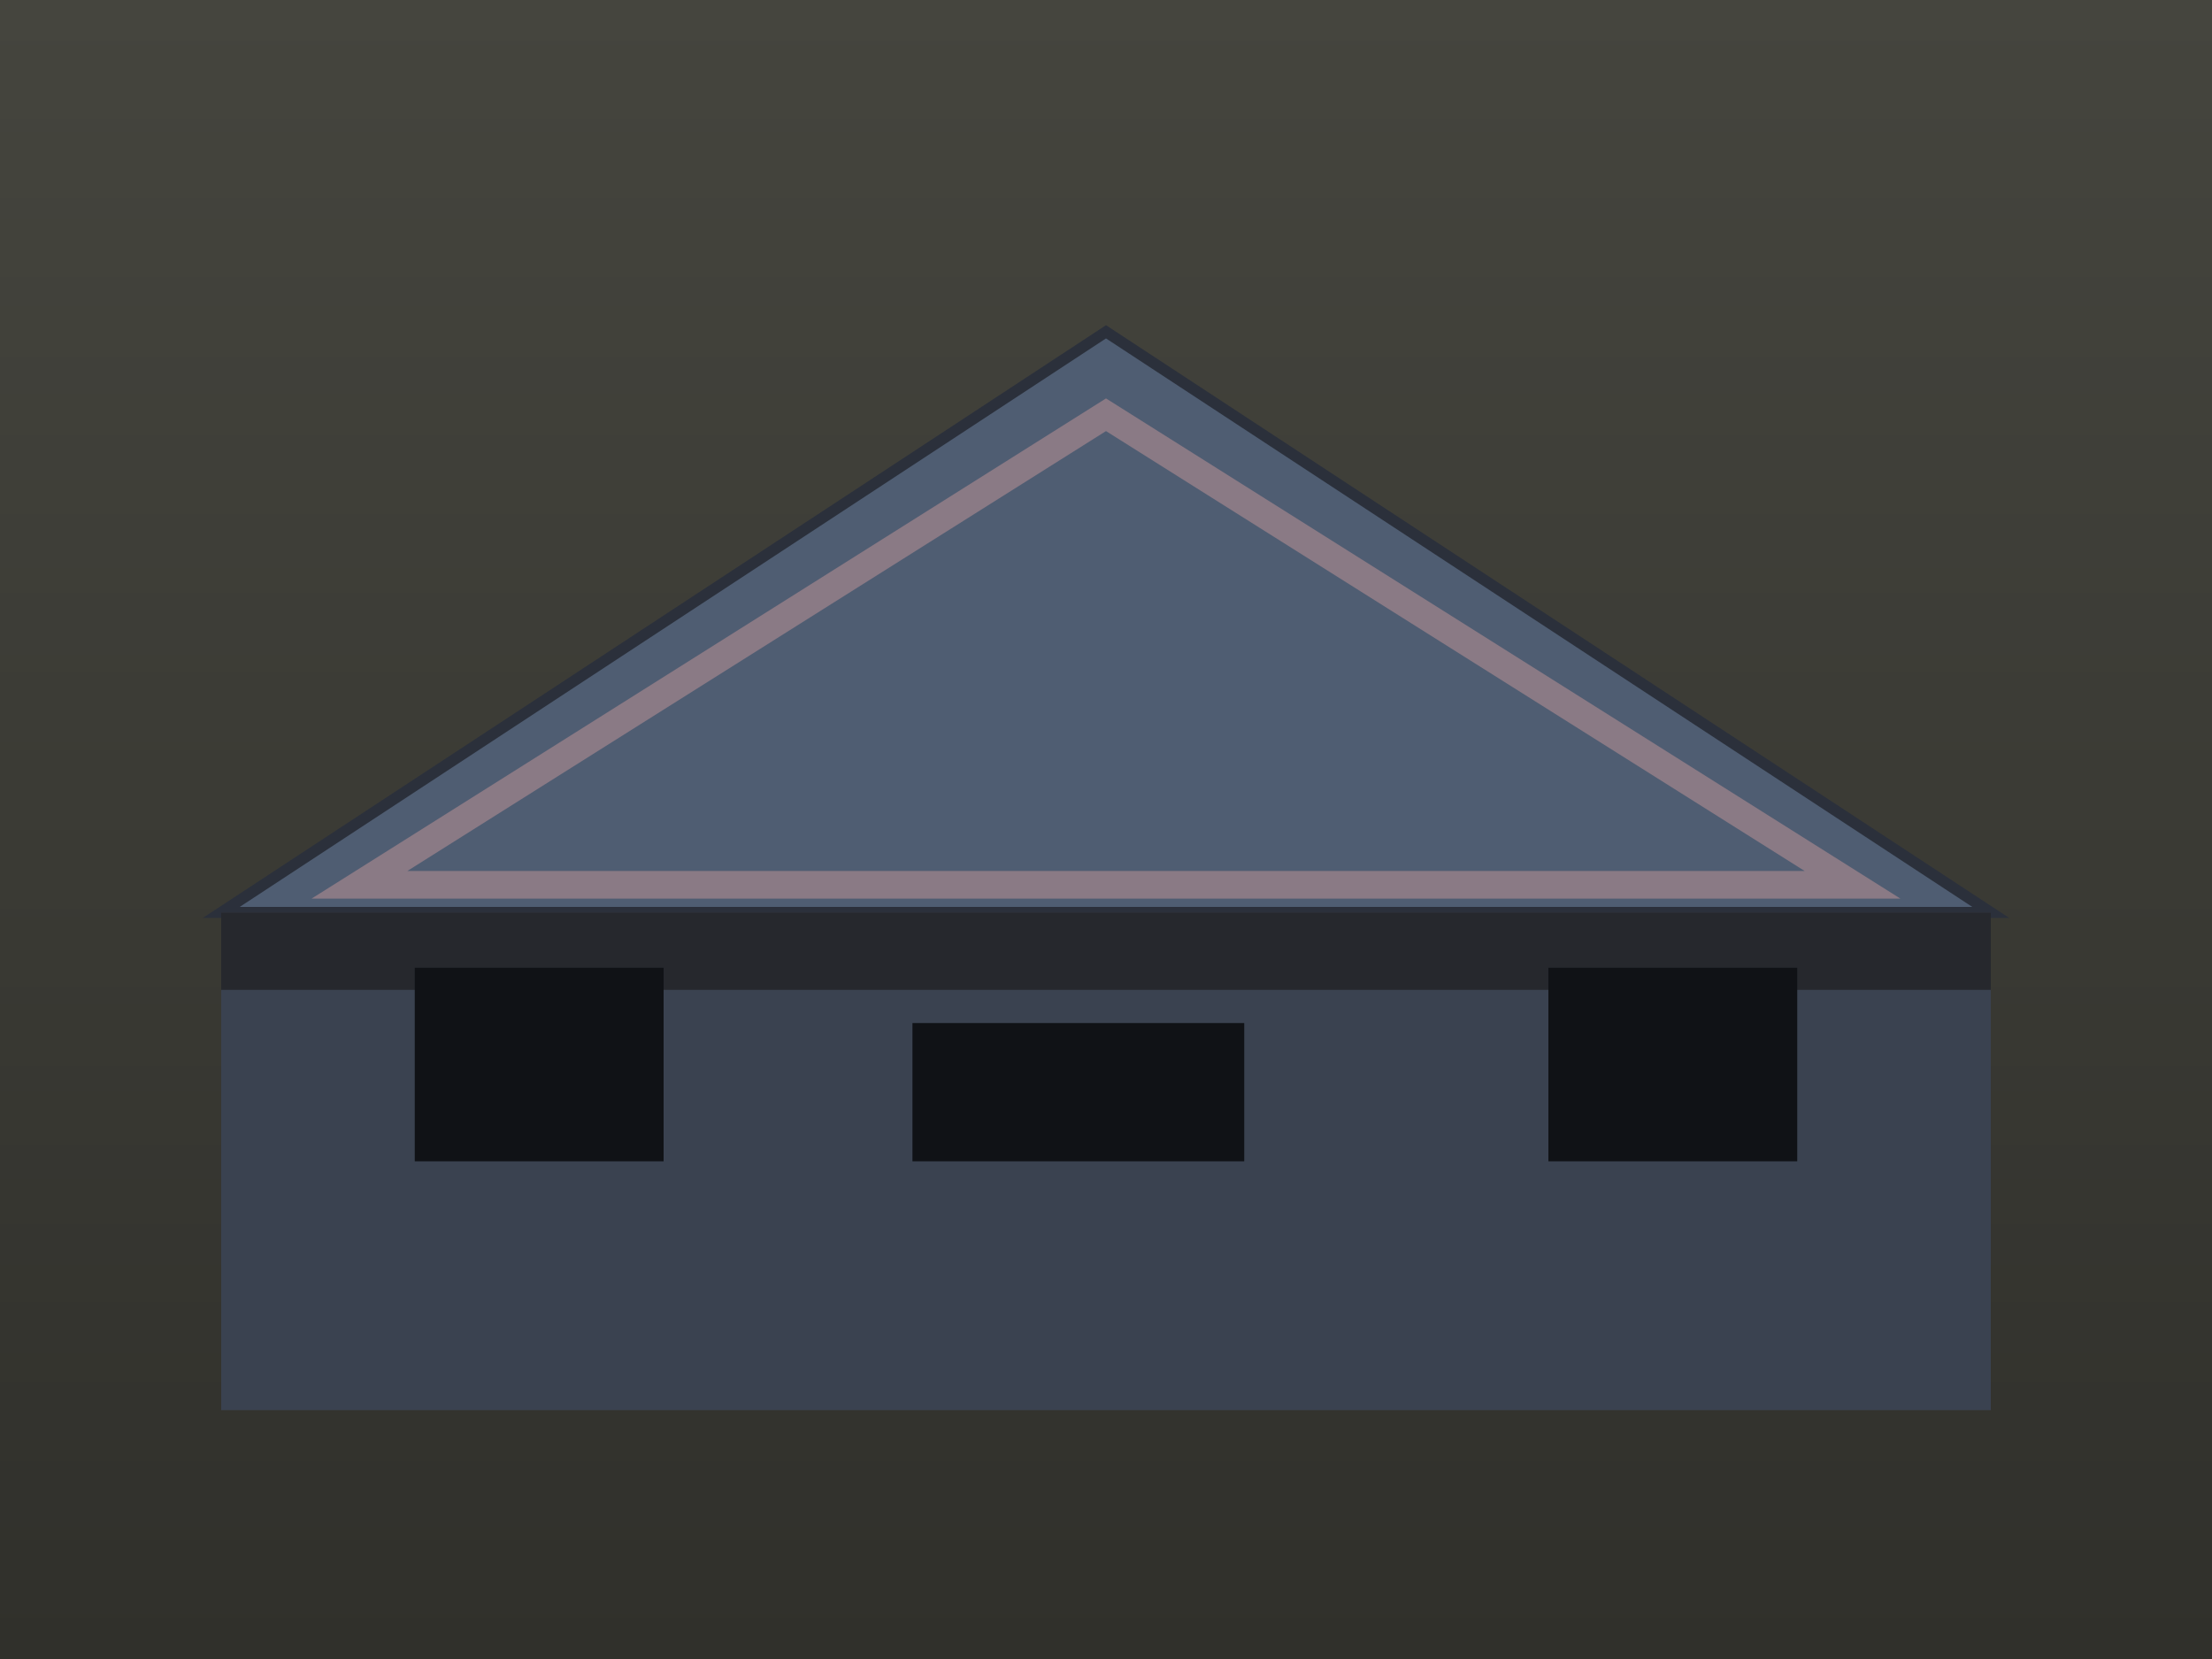
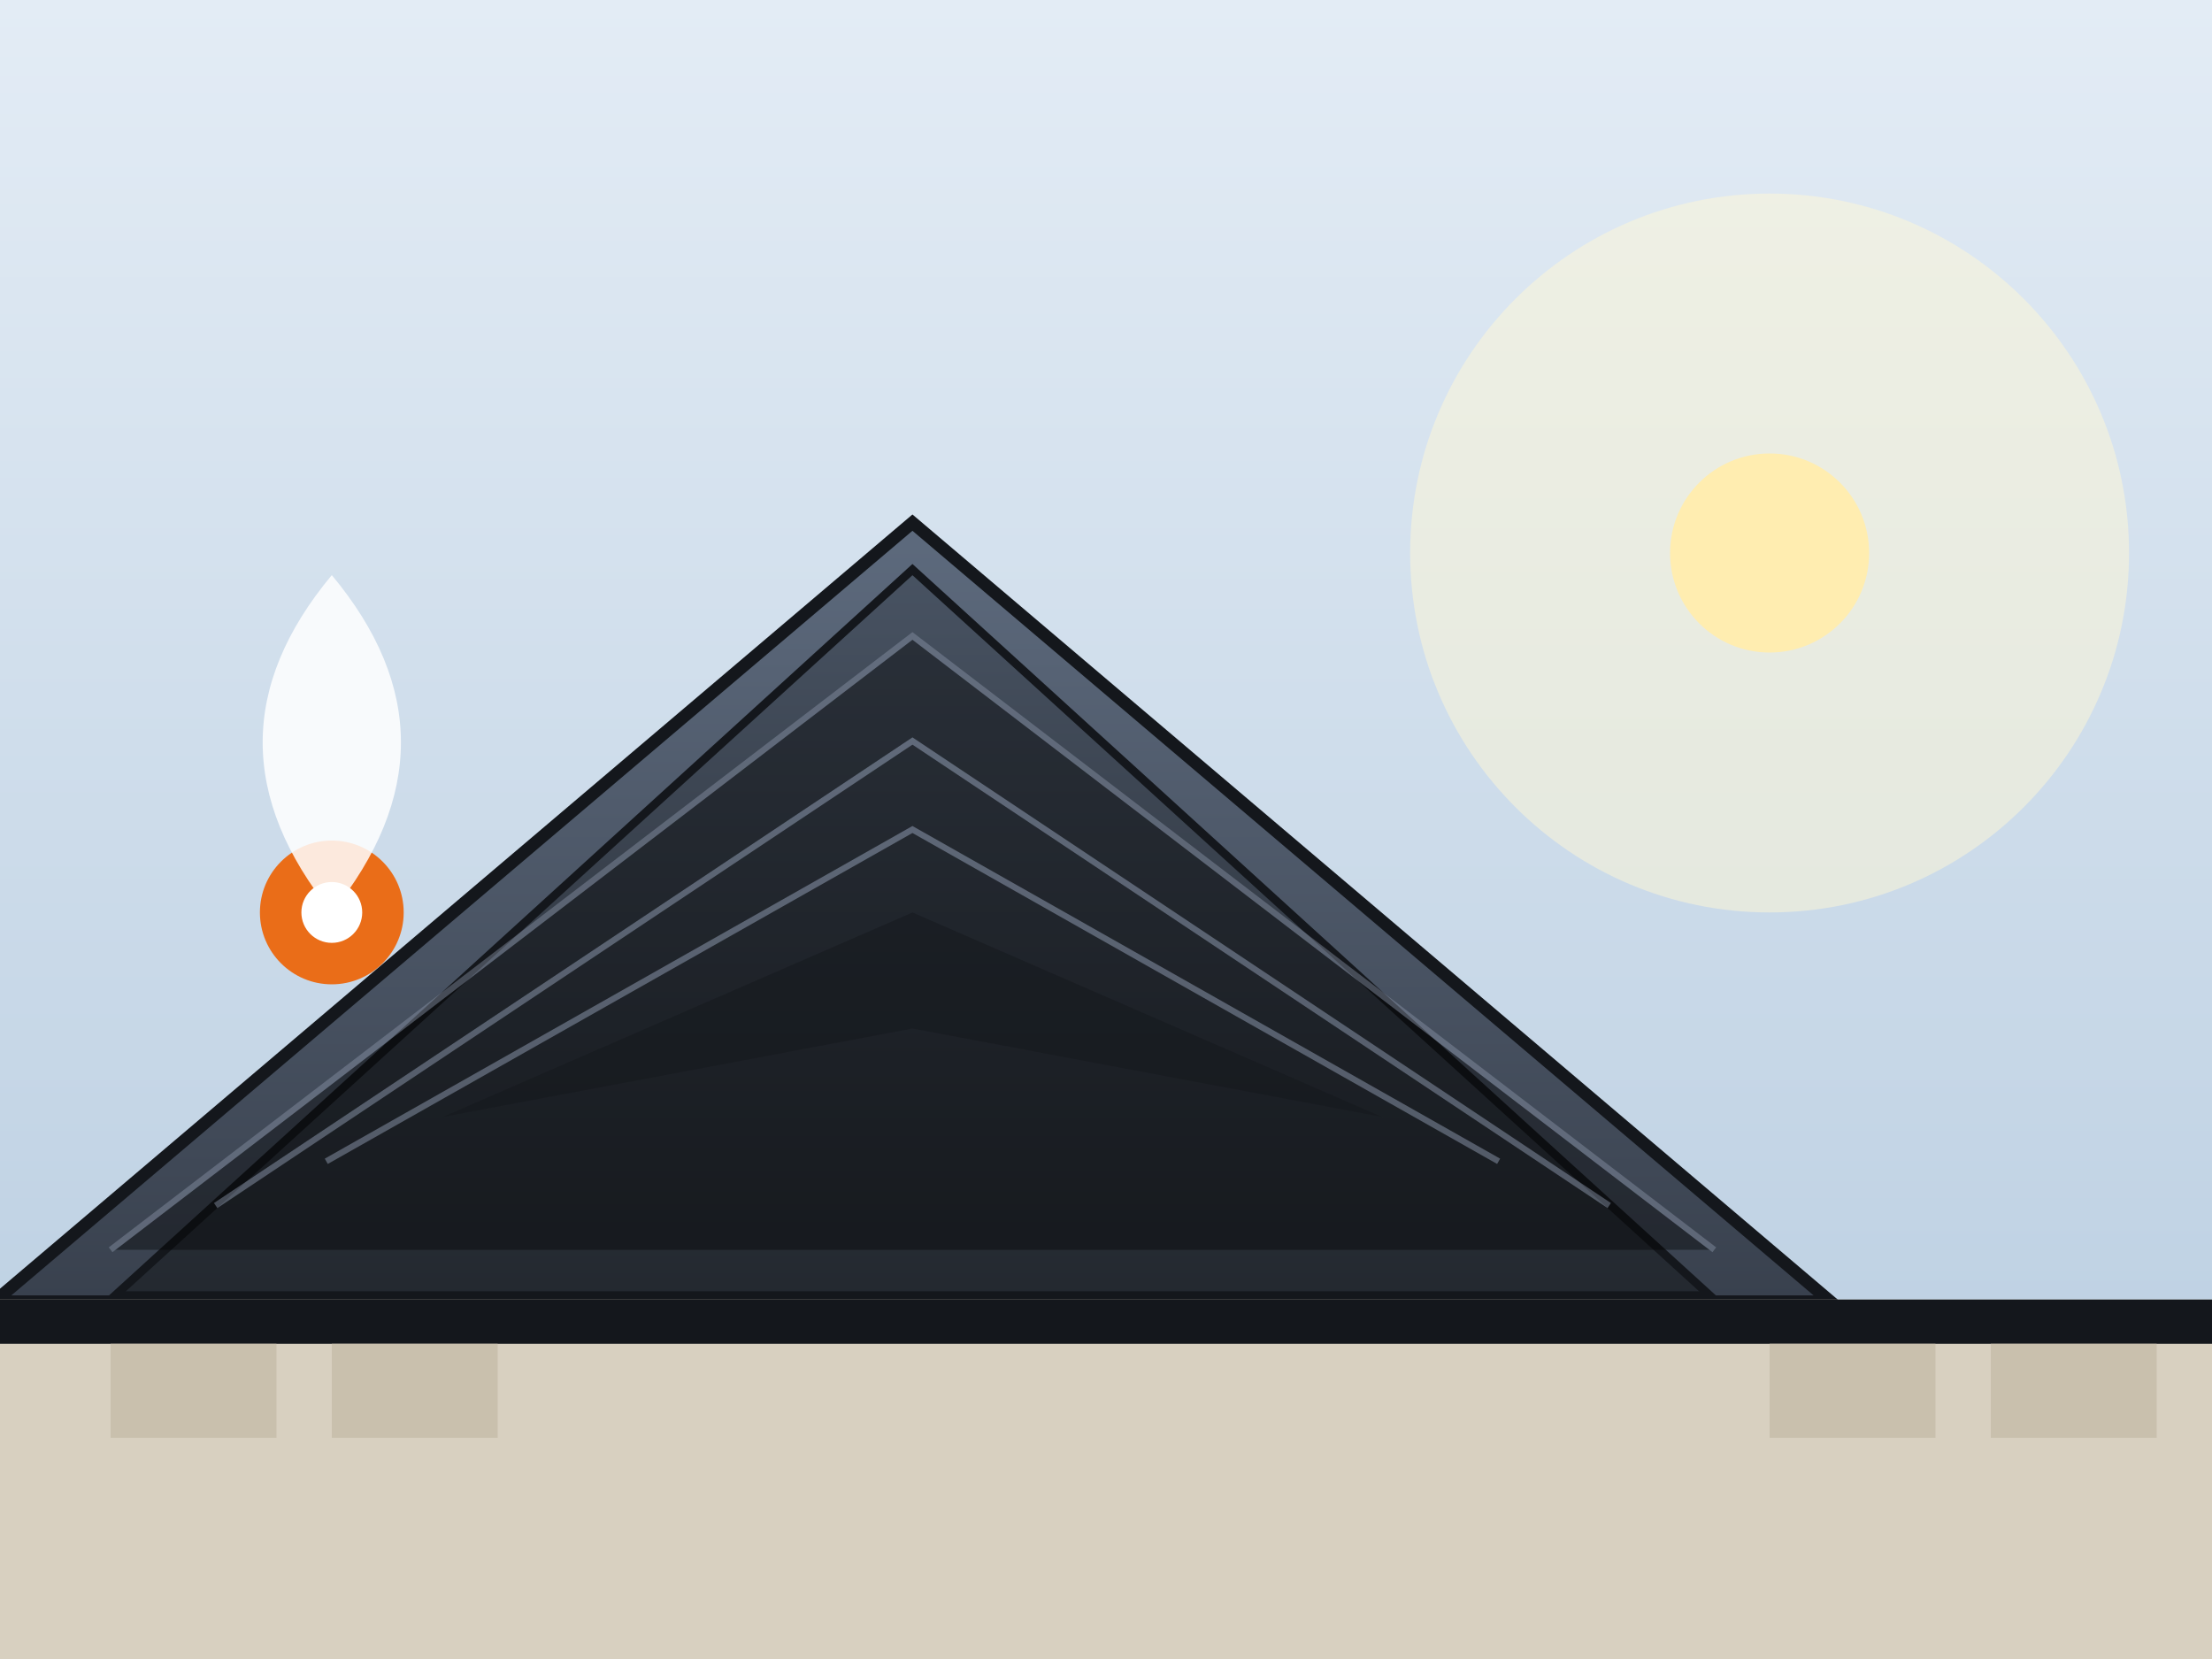
<svg xmlns="http://www.w3.org/2000/svg" width="800" height="600" viewBox="0 0 800 600" preserveAspectRatio="xMidYMid slice">
  <defs>
-     <linearGradient id="b" x1="0" y1="0" x2="0" y2="1">
-       <stop offset="0" stop-color="#45453e" />
-       <stop offset="1" stop-color="#30302b" />
+     <linearGradient id="sv-sky" x1="0" y1="0" x2="0" y2="1">
+       <stop offset="0" stop-color="#e3ecf5" />
+       <stop offset="1" stop-color="#b6cbdf" />
+     </linearGradient>
+     <linearGradient id="sv-roof" x1="0" y1="0" x2="0" y2="1">
+       <stop offset="0" stop-color="#4a5565" />
+       <stop offset="1" stop-color="#23282f" />
+     </linearGradient>
+     <linearGradient id="sv-ridge" x1="0" y1="0" x2="0" y2="1">
+       <stop offset="0" stop-color="#5d6a7d" />
+       <stop offset="1" stop-color="#39414e" />
    </linearGradient>
  </defs>
-   <rect width="800" height="600" fill="url(#b)" />
-   <path d="M80 330 L400 120 L720 330 Z" fill="#4f5d72" stroke="#2b303b" stroke-width="4" />
-   <rect x="80" y="330" width="640" height="180" fill="#3a4250" />
-   <path d="M80 330 L720 330 L720 358 L80 358 Z" fill="#26282d" />
-   <g fill="#101216">
-     <rect x="150" y="350" width="90" height="70" />
-     <rect x="330" y="370" width="120" height="50" />
-     <rect x="560" y="350" width="90" height="70" />
+   <rect width="800" height="600" fill="url(#sv-sky)" />
+   <circle cx="640" cy="200" r="130" fill="#fff7d6" opacity="0.5" />
+   <circle cx="640" cy="200" r="36" fill="#ffedb0" />
+   <path d="M0 470 L330 190 L660 470 Z" fill="url(#sv-roof)" stroke="#14171c" stroke-width="6" />
+   <path d="M0 470 L330 190 L660 470 L620 470 L330 206 L40 470 Z" fill="url(#sv-ridge)" stroke="#14171c" stroke-width="3" />
+   <g stroke="#929cb0" stroke-width="2.2" opacity="0.4">
+     <path d="M40 452 L330 230 L620 452" />
+     <path d="M78 436 L330 268 L582 436" />
+     <path d="M118 420 L330 300 L542 420" />
  </g>
-   <path d="M130 320 L400 150 L670 320 Z" stroke="#f9aea8" stroke-width="10" opacity="0.35" fill="none" />
+   <path d="M160 404 L330 330 L500 404 L330 372 Z" fill="#14171c" opacity="0.5" />
+   <path d="M0 470 L0 600 L800 600 L800 470 Z" fill="#d8d0c0" />
+   <path d="M0 470 L800 470 L800 486 L0 486 Z" fill="#14171c" />
+   <g fill="#c9c0ad">
+     <rect x="40" y="486" width="60" height="34" />
+     <rect x="120" y="486" width="60" height="34" />
+     <rect x="640" y="486" width="60" height="34" />
+     <rect x="720" y="486" width="60" height="34" />
+   </g>
+   <circle cx="120" cy="330" r="26" fill="#ed6407" opacity="0.92" />
+   <circle cx="120" cy="330" r="11" fill="#fff" />
+   <path d="M120 208 Q170 268 120 330 Q70 268 120 208 Z" fill="#fff" opacity="0.85" />
</svg>
